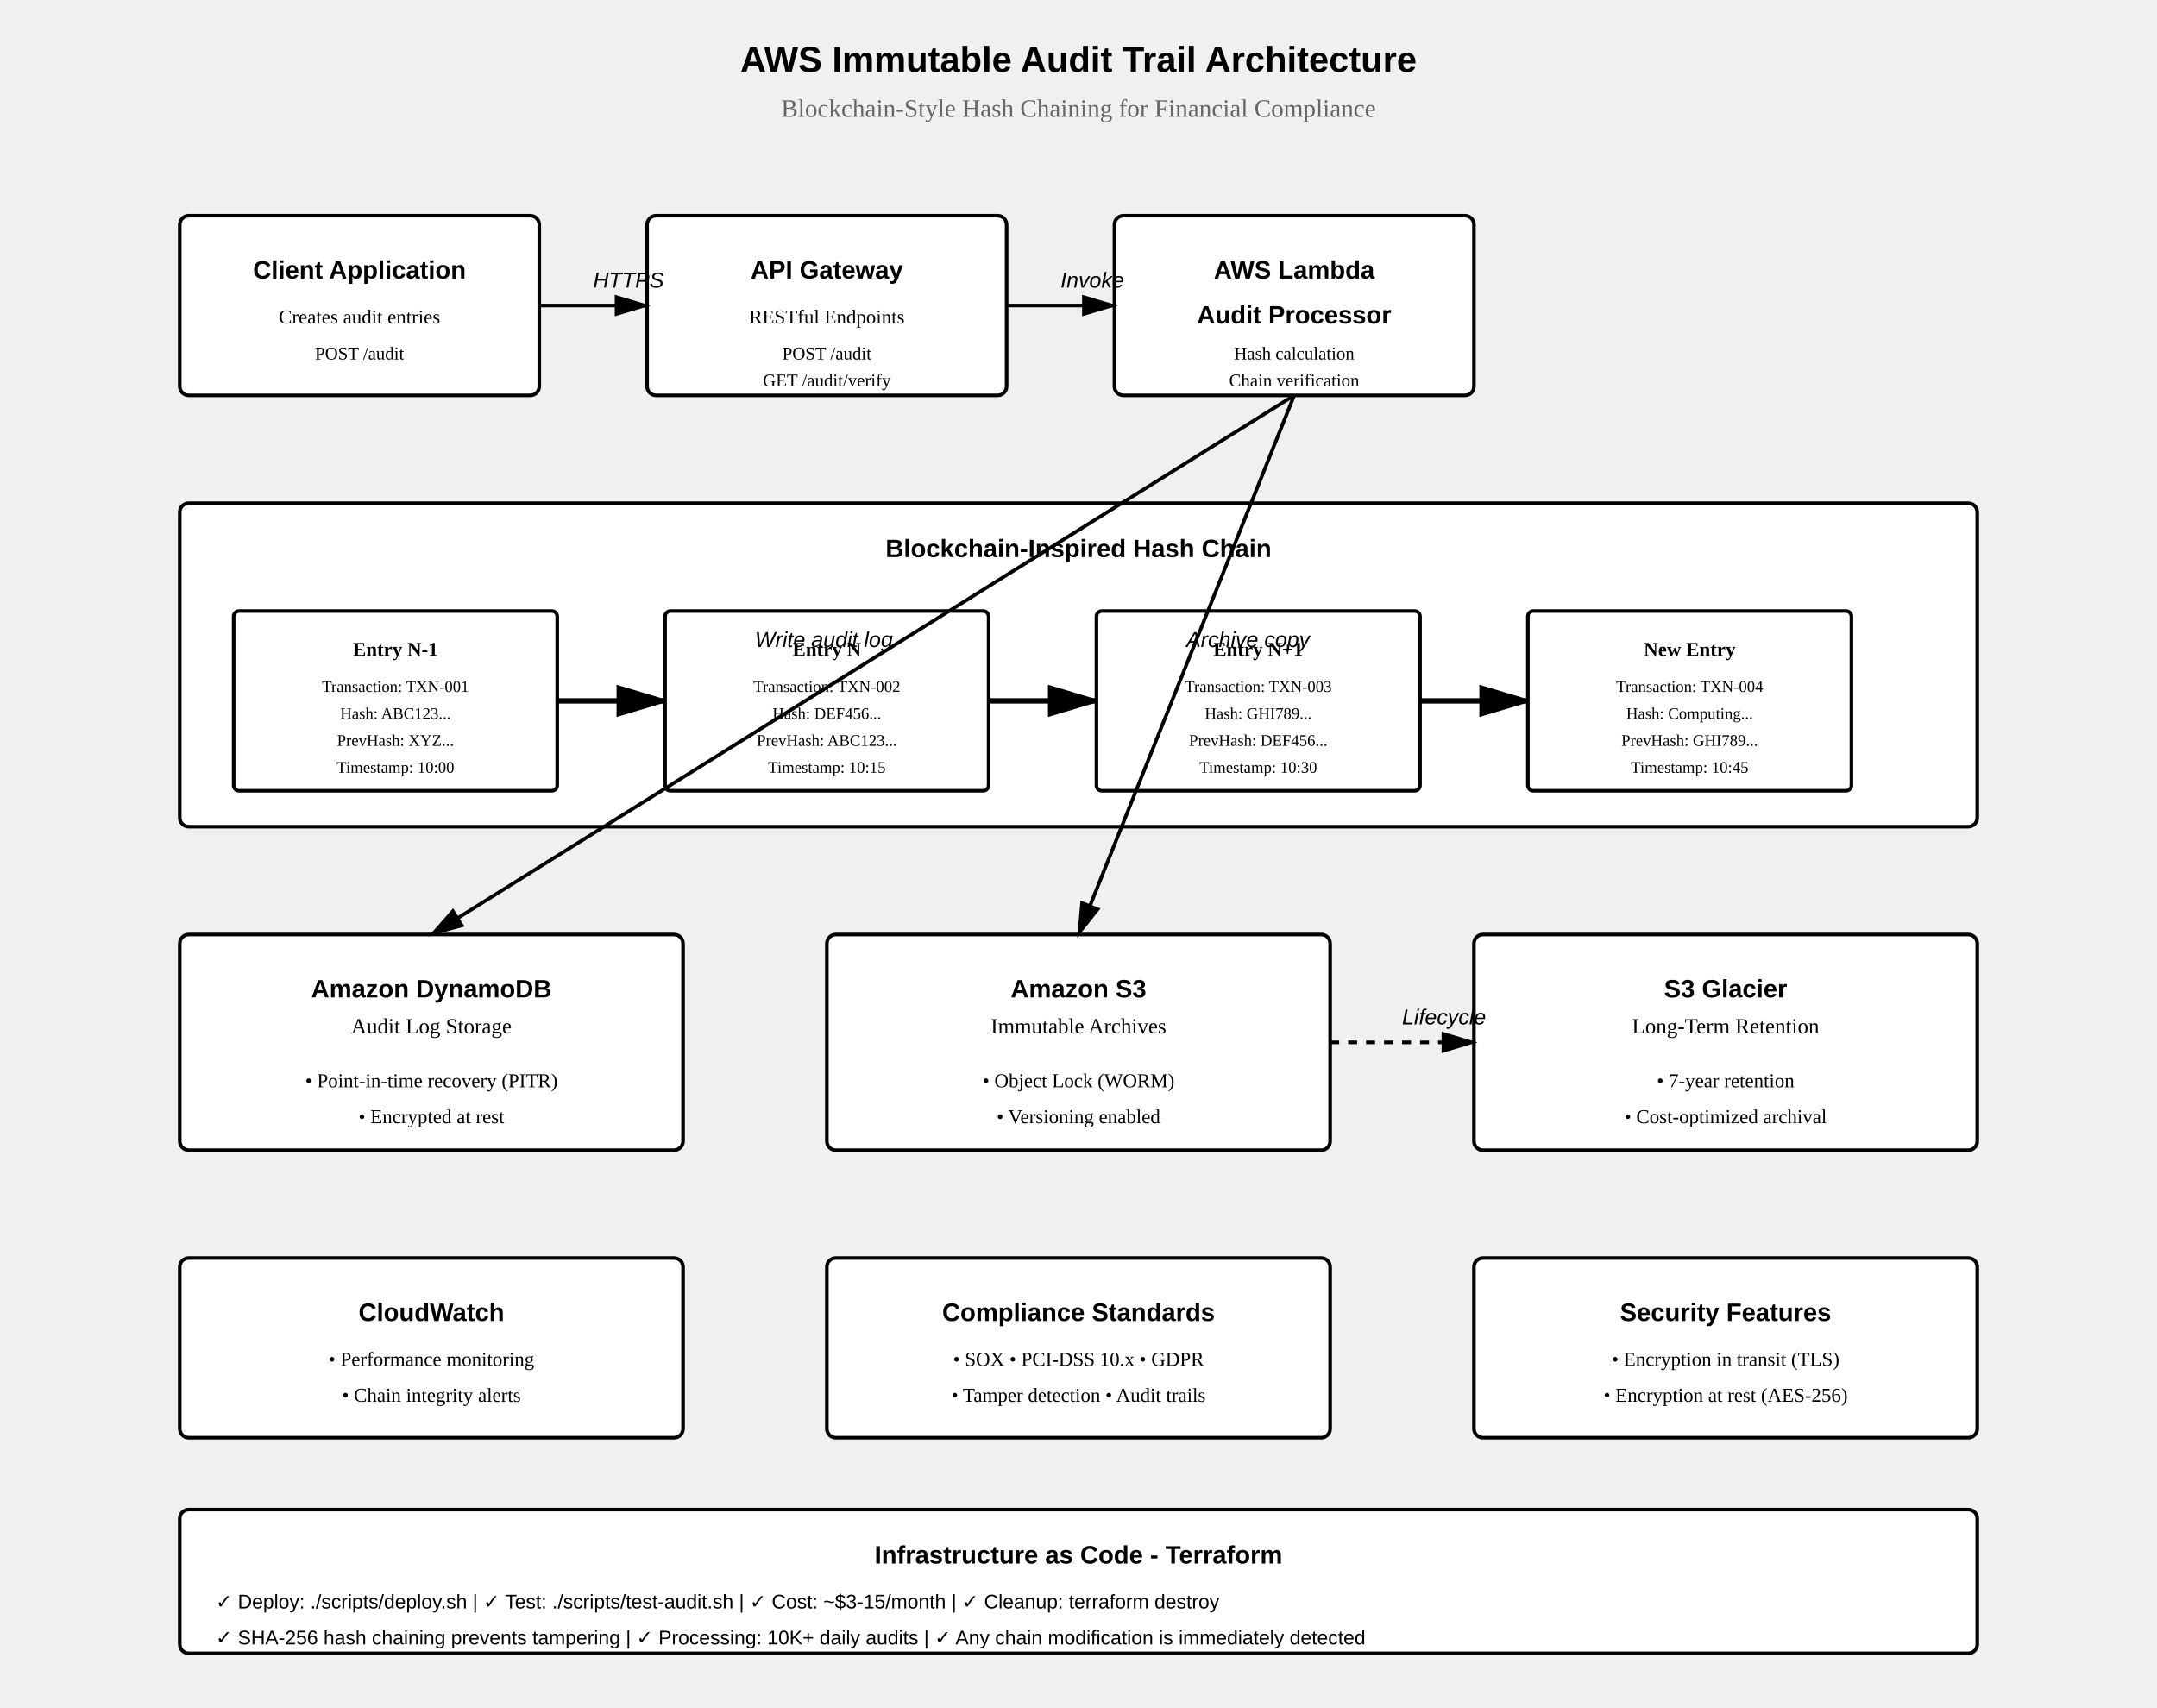
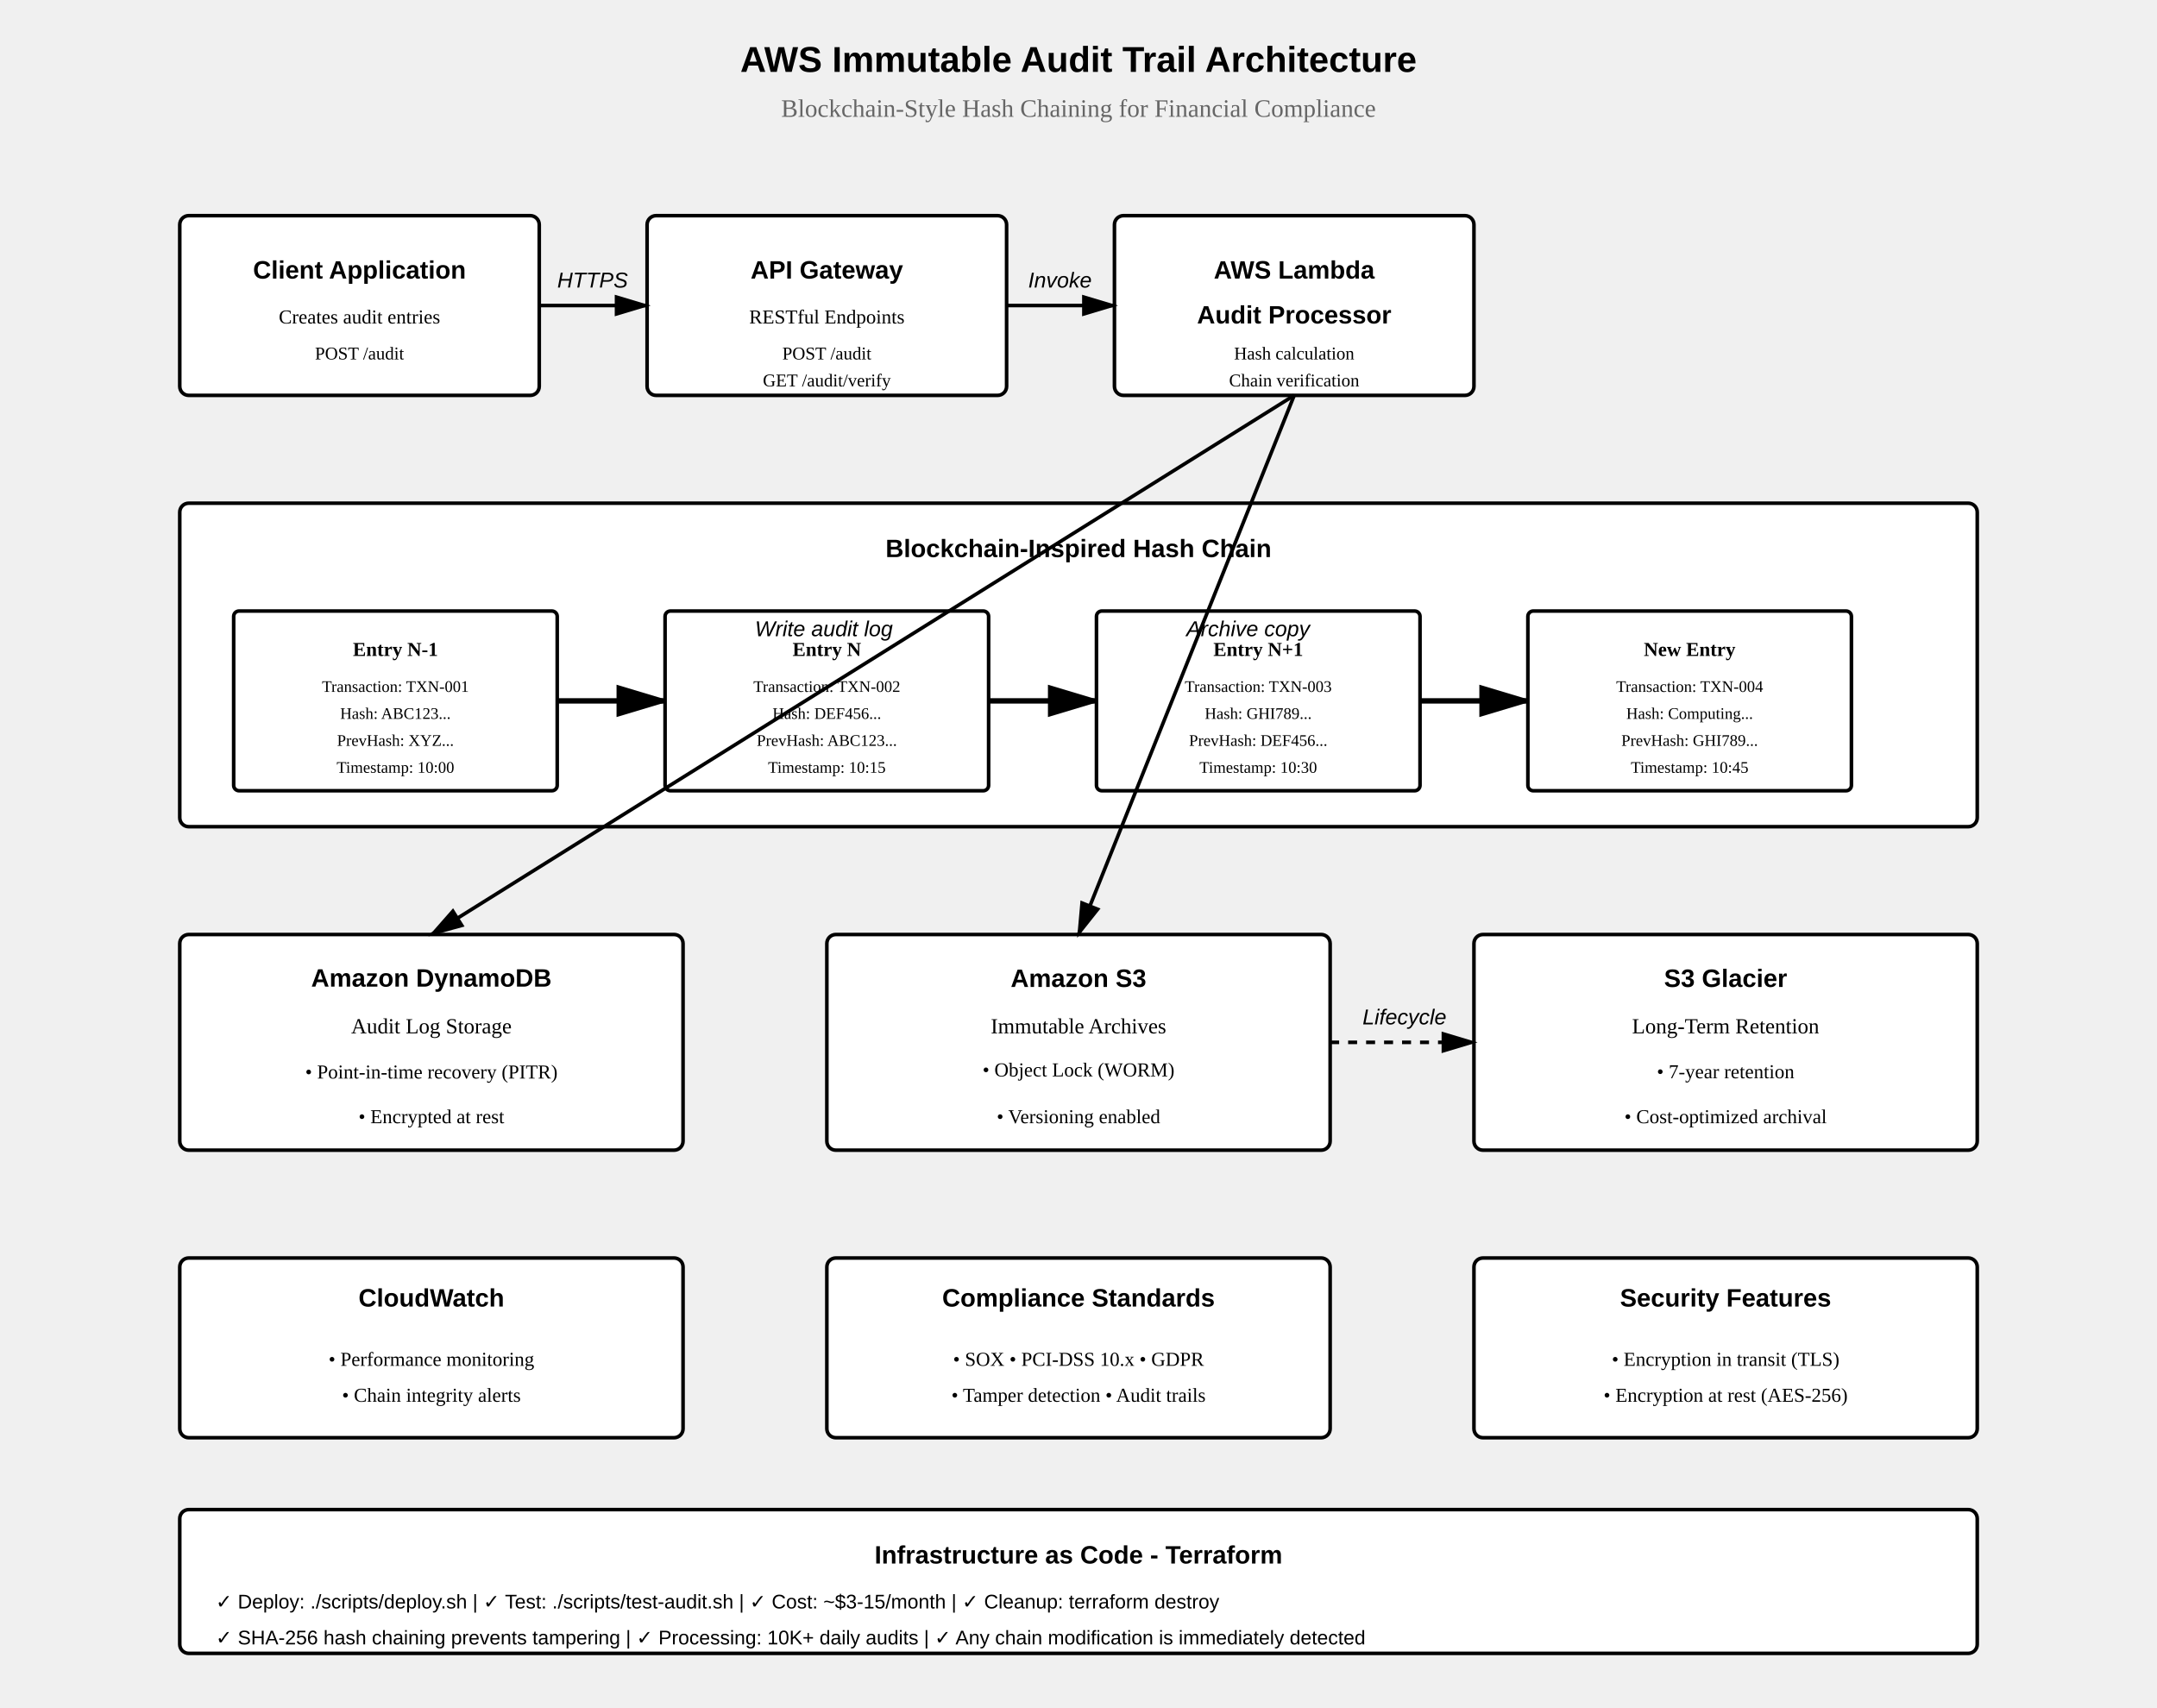
- <svg xmlns="http://www.w3.org/2000/svg" viewBox="0 0 1200 950" width="1200" height="950">
-   <defs>
-     <style>
+ <svg xmlns="http://www.w3.org/2000/svg" viewBox="0 0 1200 950" width="1200" height="950" version="1.1" id="svg63">
+   <defs id="defs1">
+     <style id="style1">
      .box { fill: #fff; stroke: #000; stroke-width: 2; }
      .text { font-family: Arial, sans-serif; font-size: 12px; fill: #000; }
      .title-text { font-family: Arial, sans-serif; font-size: 14px; font-weight: bold; fill: #000; }
      .header { font-family: Arial, sans-serif; font-size: 20px; font-weight: bold; fill: #000; }
      .line { stroke: #000; stroke-width: 2; fill: none; }
      .arrow { fill: #000; }
      .step-text { font-family: Arial, sans-serif; font-size: 12px; fill: #000; font-style: italic; }
      .chain { stroke: #000; stroke-width: 3; }
    </style>
    <marker id="arrowhead" markerWidth="10" markerHeight="10" refX="9" refY="3" orient="auto">
-       <polygon points="0 0, 10 3, 0 6" class="arrow" />
+       <polygon points="0 0, 10 3, 0 6" class="arrow" id="polygon1" />
    </marker>
  </defs>
-   <text x="600" y="40" text-anchor="middle" class="header">AWS Immutable Audit Trail Architecture</text>
-   <text x="600" y="65" text-anchor="middle" style="font-size: 14px; fill: #666;">Blockchain-Style Hash Chaining for Financial Compliance</text>
-   <rect x="100" y="120" width="200" height="100" class="box" rx="5" />
-   <text x="200" y="155" text-anchor="middle" class="title-text">Client Application</text>
-   <text x="200" y="180" text-anchor="middle" style="font-size: 11px;">Creates audit entries</text>
-   <text x="200" y="200" text-anchor="middle" style="font-size: 10px;">POST /audit</text>
-   <rect x="360" y="120" width="200" height="100" class="box" rx="5" />
-   <text x="460" y="155" text-anchor="middle" class="title-text">API Gateway</text>
-   <text x="460" y="180" text-anchor="middle" style="font-size: 11px;">RESTful Endpoints</text>
-   <text x="460" y="200" text-anchor="middle" style="font-size: 10px;">POST /audit</text>
-   <text x="460" y="215" text-anchor="middle" style="font-size: 10px;">GET /audit/verify</text>
-   <rect x="620" y="120" width="200" height="100" class="box" rx="5" />
-   <text x="720" y="155" text-anchor="middle" class="title-text">AWS Lambda</text>
-   <text x="720" y="180" text-anchor="middle" class="title-text">Audit Processor</text>
-   <text x="720" y="200" text-anchor="middle" style="font-size: 10px;">Hash calculation</text>
-   <text x="720" y="215" text-anchor="middle" style="font-size: 10px;">Chain verification</text>
-   <line x1="300" y1="170" x2="360" y2="170" class="line" marker-end="url(#arrowhead)" />
-   <text x="330" y="160" class="step-text">HTTPS</text>
-   <line x1="560" y1="170" x2="620" y2="170" class="line" marker-end="url(#arrowhead)" />
-   <text x="590" y="160" class="step-text">Invoke</text>
-   <rect x="100" y="280" width="1000" height="180" class="box" rx="5" />
-   <text x="600" y="310" text-anchor="middle" class="title-text">Blockchain-Inspired Hash Chain</text>
-   <rect x="130" y="340" width="180" height="100" class="box" rx="3" />
-   <text x="220" y="365" text-anchor="middle" style="font-size: 11px; font-weight: bold;">Entry N-1</text>
-   <text x="220" y="385" text-anchor="middle" style="font-size: 9px;">Transaction: TXN-001</text>
-   <text x="220" y="400" text-anchor="middle" style="font-size: 9px;">Hash: ABC123...</text>
-   <text x="220" y="415" text-anchor="middle" style="font-size: 9px;">PrevHash: XYZ...</text>
-   <text x="220" y="430" text-anchor="middle" style="font-size: 9px;">Timestamp: 10:00</text>
-   <line x1="310" y1="390" x2="370" y2="390" class="chain" marker-end="url(#arrowhead)" />
-   <rect x="370" y="340" width="180" height="100" class="box" rx="3" />
-   <text x="460" y="365" text-anchor="middle" style="font-size: 11px; font-weight: bold;">Entry N</text>
-   <text x="460" y="385" text-anchor="middle" style="font-size: 9px;">Transaction: TXN-002</text>
-   <text x="460" y="400" text-anchor="middle" style="font-size: 9px;">Hash: DEF456...</text>
-   <text x="460" y="415" text-anchor="middle" style="font-size: 9px;">PrevHash: ABC123...</text>
-   <text x="460" y="430" text-anchor="middle" style="font-size: 9px;">Timestamp: 10:15</text>
-   <line x1="550" y1="390" x2="610" y2="390" class="chain" marker-end="url(#arrowhead)" />
-   <rect x="610" y="340" width="180" height="100" class="box" rx="3" />
-   <text x="700" y="365" text-anchor="middle" style="font-size: 11px; font-weight: bold;">Entry N+1</text>
-   <text x="700" y="385" text-anchor="middle" style="font-size: 9px;">Transaction: TXN-003</text>
-   <text x="700" y="400" text-anchor="middle" style="font-size: 9px;">Hash: GHI789...</text>
-   <text x="700" y="415" text-anchor="middle" style="font-size: 9px;">PrevHash: DEF456...</text>
-   <text x="700" y="430" text-anchor="middle" style="font-size: 9px;">Timestamp: 10:30</text>
-   <line x1="790" y1="390" x2="850" y2="390" class="chain" marker-end="url(#arrowhead)" />
-   <rect x="850" y="340" width="180" height="100" class="box" rx="3" />
-   <text x="940" y="365" text-anchor="middle" style="font-size: 11px; font-weight: bold;">New Entry</text>
-   <text x="940" y="385" text-anchor="middle" style="font-size: 9px;">Transaction: TXN-004</text>
-   <text x="940" y="400" text-anchor="middle" style="font-size: 9px;">Hash: Computing...</text>
-   <text x="940" y="415" text-anchor="middle" style="font-size: 9px;">PrevHash: GHI789...</text>
-   <text x="940" y="430" text-anchor="middle" style="font-size: 9px;">Timestamp: 10:45</text>
-   <rect x="100" y="520" width="280" height="120" class="box" rx="5" />
-   <text x="240" y="555" text-anchor="middle" class="title-text">Amazon DynamoDB</text>
-   <text x="240" y="575" text-anchor="middle" style="font-size: 12px;">Audit Log Storage</text>
-   <text x="240" y="605" text-anchor="middle" style="font-size: 11px;">• Point-in-time recovery (PITR)</text>
-   <text x="240" y="625" text-anchor="middle" style="font-size: 11px;">• Encrypted at rest</text>
-   <rect x="460" y="520" width="280" height="120" class="box" rx="5" />
-   <text x="600" y="555" text-anchor="middle" class="title-text">Amazon S3</text>
-   <text x="600" y="575" text-anchor="middle" style="font-size: 12px;">Immutable Archives</text>
-   <text x="600" y="605" text-anchor="middle" style="font-size: 11px;">• Object Lock (WORM)</text>
-   <text x="600" y="625" text-anchor="middle" style="font-size: 11px;">• Versioning enabled</text>
-   <rect x="820" y="520" width="280" height="120" class="box" rx="5" />
-   <text x="960" y="555" text-anchor="middle" class="title-text">S3 Glacier</text>
-   <text x="960" y="575" text-anchor="middle" style="font-size: 12px;">Long-Term Retention</text>
-   <text x="960" y="605" text-anchor="middle" style="font-size: 11px;">• 7-year retention</text>
-   <text x="960" y="625" text-anchor="middle" style="font-size: 11px;">• Cost-optimized archival</text>
-   <line x1="720" y1="220" x2="240" y2="520" class="line" marker-end="url(#arrowhead)" />
-   <text x="420" y="360" class="step-text">Write audit log</text>
-   <line x1="720" y1="220" x2="600" y2="520" class="line" marker-end="url(#arrowhead)" />
-   <text x="660" y="360" class="step-text">Archive copy</text>
-   <line x1="740" y1="580" x2="820" y2="580" class="line" marker-end="url(#arrowhead)" stroke-dasharray="5,5" />
-   <text x="780" y="570" class="step-text">Lifecycle</text>
-   <rect x="100" y="700" width="280" height="100" class="box" rx="5" />
-   <text x="240" y="735" text-anchor="middle" class="title-text">CloudWatch</text>
-   <text x="240" y="760" text-anchor="middle" style="font-size: 11px;">• Performance monitoring</text>
-   <text x="240" y="780" text-anchor="middle" style="font-size: 11px;">• Chain integrity alerts</text>
-   <rect x="460" y="700" width="280" height="100" class="box" rx="5" />
-   <text x="600" y="735" text-anchor="middle" class="title-text">Compliance Standards</text>
-   <text x="600" y="760" text-anchor="middle" style="font-size: 11px;">• SOX • PCI-DSS 10.x • GDPR</text>
-   <text x="600" y="780" text-anchor="middle" style="font-size: 11px;">• Tamper detection • Audit trails</text>
-   <rect x="820" y="700" width="280" height="100" class="box" rx="5" />
-   <text x="960" y="735" text-anchor="middle" class="title-text">Security Features</text>
-   <text x="960" y="760" text-anchor="middle" style="font-size: 11px;">• Encryption in transit (TLS)</text>
-   <text x="960" y="780" text-anchor="middle" style="font-size: 11px;">• Encryption at rest (AES-256)</text>
-   <rect x="100" y="840" width="1000" height="80" class="box" rx="5" />
-   <text x="600" y="870" text-anchor="middle" class="title-text">Infrastructure as Code - Terraform</text>
-   <text x="120" y="895" class="text" style="font-size: 11px;">✓ Deploy: ./scripts/deploy.sh  |  ✓ Test: ./scripts/test-audit.sh  |  ✓ Cost: ~$3-15/month  |  ✓ Cleanup: terraform destroy</text>
-   <text x="120" y="915" class="text" style="font-size: 11px;">✓ SHA-256 hash chaining prevents tampering  |  ✓ Processing: 10K+ daily audits  |  ✓ Any chain modification is immediately detected</text>
+   <text x="600" y="40" text-anchor="middle" class="header" id="text1">AWS Immutable Audit Trail Architecture</text>
+   <text x="600" y="65" text-anchor="middle" style="font-size: 14px; fill: #666;" id="text2">Blockchain-Style Hash Chaining for Financial Compliance</text>
+   <rect x="100" y="120" width="200" height="100" class="box" rx="5" id="rect2" />
+   <text x="200" y="155" text-anchor="middle" class="title-text" id="text3">Client Application</text>
+   <text x="200" y="180" text-anchor="middle" style="font-size: 11px;" id="text4">Creates audit entries</text>
+   <text x="200" y="200" text-anchor="middle" style="font-size: 10px;" id="text5">POST /audit</text>
+   <rect x="360" y="120" width="200" height="100" class="box" rx="5" id="rect5" />
+   <text x="460" y="155" text-anchor="middle" class="title-text" id="text6">API Gateway</text>
+   <text x="460" y="180" text-anchor="middle" style="font-size: 11px;" id="text7">RESTful Endpoints</text>
+   <text x="460" y="200" text-anchor="middle" style="font-size: 10px;" id="text8">POST /audit</text>
+   <text x="460" y="215" text-anchor="middle" style="font-size: 10px;" id="text9">GET /audit/verify</text>
+   <rect x="620" y="120" width="200" height="100" class="box" rx="5" id="rect9" />
+   <text x="720" y="155" text-anchor="middle" class="title-text" id="text10">AWS Lambda</text>
+   <text x="720" y="180" text-anchor="middle" class="title-text" id="text11">Audit Processor</text>
+   <text x="720" y="200" text-anchor="middle" style="font-size: 10px;" id="text12">Hash calculation</text>
+   <text x="720" y="215" text-anchor="middle" style="font-size: 10px;" id="text13">Chain verification</text>
+   <line x1="300" y1="170" x2="360" y2="170" class="line" marker-end="url(#arrowhead)" id="line13" />
+   <text x="310" y="160" class="step-text" id="text14">HTTPS</text>
+   <line x1="560" y1="170" x2="620" y2="170" class="line" marker-end="url(#arrowhead)" id="line14" />
+   <text x="572" y="160" class="step-text" id="text15">Invoke</text>
+   <rect x="100" y="280" width="1000" height="180" class="box" rx="5" id="rect15" />
+   <text x="600" y="310" text-anchor="middle" class="title-text" id="text16">Blockchain-Inspired Hash Chain</text>
+   <rect x="130" y="340" width="180" height="100" class="box" rx="3" id="rect16" />
+   <text x="220" y="365" text-anchor="middle" style="font-size: 11px; font-weight: bold;" id="text17">Entry N-1</text>
+   <text x="220" y="385" text-anchor="middle" style="font-size: 9px;" id="text18">Transaction: TXN-001</text>
+   <text x="220" y="400" text-anchor="middle" style="font-size: 9px;" id="text19">Hash: ABC123...</text>
+   <text x="220" y="415" text-anchor="middle" style="font-size: 9px;" id="text20">PrevHash: XYZ...</text>
+   <text x="220" y="430" text-anchor="middle" style="font-size: 9px;" id="text21">Timestamp: 10:00</text>
+   <line x1="310" y1="390" x2="370" y2="390" class="chain" marker-end="url(#arrowhead)" id="line21" />
+   <rect x="370" y="340" width="180" height="100" class="box" rx="3" id="rect21" />
+   <text x="460" y="365" text-anchor="middle" style="font-size: 11px; font-weight: bold;" id="text22">Entry N</text>
+   <text x="460" y="385" text-anchor="middle" style="font-size: 9px;" id="text23">Transaction: TXN-002</text>
+   <text x="460" y="400" text-anchor="middle" style="font-size: 9px;" id="text24">Hash: DEF456...</text>
+   <text x="460" y="415" text-anchor="middle" style="font-size: 9px;" id="text25">PrevHash: ABC123...</text>
+   <text x="460" y="430" text-anchor="middle" style="font-size: 9px;" id="text26">Timestamp: 10:15</text>
+   <line x1="550" y1="390" x2="610" y2="390" class="chain" marker-end="url(#arrowhead)" id="line26" />
+   <rect x="610" y="340" width="180" height="100" class="box" rx="3" id="rect26" />
+   <text x="700" y="365" text-anchor="middle" style="font-size: 11px; font-weight: bold;" id="text27">Entry N+1</text>
+   <text x="700" y="385" text-anchor="middle" style="font-size: 9px;" id="text28">Transaction: TXN-003</text>
+   <text x="700" y="400" text-anchor="middle" style="font-size: 9px;" id="text29">Hash: GHI789...</text>
+   <text x="700" y="415" text-anchor="middle" style="font-size: 9px;" id="text30">PrevHash: DEF456...</text>
+   <text x="700" y="430" text-anchor="middle" style="font-size: 9px;" id="text31">Timestamp: 10:30</text>
+   <line x1="790" y1="390" x2="850" y2="390" class="chain" marker-end="url(#arrowhead)" id="line31" />
+   <rect x="850" y="340" width="180" height="100" class="box" rx="3" id="rect31" />
+   <text x="940" y="365" text-anchor="middle" style="font-size: 11px; font-weight: bold;" id="text32">New Entry</text>
+   <text x="940" y="385" text-anchor="middle" style="font-size: 9px;" id="text33">Transaction: TXN-004</text>
+   <text x="940" y="400" text-anchor="middle" style="font-size: 9px;" id="text34">Hash: Computing...</text>
+   <text x="940" y="415" text-anchor="middle" style="font-size: 9px;" id="text35">PrevHash: GHI789...</text>
+   <text x="940" y="430" text-anchor="middle" style="font-size: 9px;" id="text36">Timestamp: 10:45</text>
+   <rect x="100" y="520" width="280" height="120" class="box" rx="5" id="rect36" />
+   <text x="240" y="549" text-anchor="middle" class="title-text" id="text37">Amazon DynamoDB</text>
+   <text x="240" y="575" text-anchor="middle" style="font-size: 12px;" id="text38">Audit Log Storage</text>
+   <text x="240" y="600.133" text-anchor="middle" style="font-size:11px" id="text39">• Point-in-time recovery (PITR)</text>
+   <text x="240" y="625" text-anchor="middle" style="font-size: 11px;" id="text40">• Encrypted at rest</text>
+   <rect x="460" y="520" width="280" height="120" class="box" rx="5" id="rect40" />
+   <text x="600" y="549.171" text-anchor="middle" class="title-text" id="text41">Amazon S3</text>
+   <text x="600" y="575" text-anchor="middle" style="font-size: 12px;" id="text42">Immutable Archives</text>
+   <text x="600" y="598.955" text-anchor="middle" style="font-size:11px" id="text43">• Object Lock (WORM)</text>
+   <text x="600" y="625" text-anchor="middle" style="font-size: 11px;" id="text44">• Versioning enabled</text>
+   <rect x="820" y="520" width="280" height="120" class="box" rx="5" id="rect44" />
+   <text x="960" y="549.171" text-anchor="middle" class="title-text" id="text45">S3 Glacier</text>
+   <text x="960" y="575" text-anchor="middle" style="font-size: 12px;" id="text46">Long-Term Retention</text>
+   <text x="960" y="599.98" text-anchor="middle" style="font-size:11px" id="text47">• 7-year retention</text>
+   <text x="960" y="625" text-anchor="middle" style="font-size: 11px;" id="text48">• Cost-optimized archival</text>
+   <line x1="720" y1="220" x2="240" y2="520" class="line" marker-end="url(#arrowhead)" id="line48" />
+   <text x="420" y="354" class="step-text" id="text49">Write audit log</text>
+   <line x1="720" y1="220" x2="600" y2="520" class="line" marker-end="url(#arrowhead)" id="line49" />
+   <text x="660" y="354" class="step-text" id="text50">Archive copy</text>
+   <line x1="740" y1="580" x2="820" y2="580" class="line" marker-end="url(#arrowhead)" stroke-dasharray="5,5" id="line50" />
+   <text x="758" y="570" class="step-text" id="text51">Lifecycle</text>
+   <rect x="100" y="700" width="280" height="100" class="box" rx="5" id="rect51" />
+   <text x="240" y="727" text-anchor="middle" class="title-text" id="text52">CloudWatch</text>
+   <text x="240" y="760" text-anchor="middle" style="font-size: 11px;" id="text53">• Performance monitoring</text>
+   <text x="240" y="780" text-anchor="middle" style="font-size: 11px;" id="text54">• Chain integrity alerts</text>
+   <rect x="460" y="700" width="280" height="100" class="box" rx="5" id="rect54" />
+   <text x="600" y="727" text-anchor="middle" class="title-text" id="text55">Compliance Standards</text>
+   <text x="600" y="760" text-anchor="middle" style="font-size: 11px;" id="text56">• SOX • PCI-DSS 10.x • GDPR</text>
+   <text x="600" y="780" text-anchor="middle" style="font-size: 11px;" id="text57">• Tamper detection • Audit trails</text>
+   <rect x="820" y="700" width="280" height="100" class="box" rx="5" id="rect57" />
+   <text x="960" y="727" text-anchor="middle" class="title-text" id="text58">Security Features</text>
+   <text x="960" y="760" text-anchor="middle" style="font-size: 11px;" id="text59">• Encryption in transit (TLS)</text>
+   <text x="960" y="780" text-anchor="middle" style="font-size: 11px;" id="text60">• Encryption at rest (AES-256)</text>
+   <rect x="100" y="840" width="1000" height="80" class="box" rx="5" id="rect60" />
+   <text x="600" y="870" text-anchor="middle" class="title-text" id="text61">Infrastructure as Code - Terraform</text>
+   <text x="120" y="895" class="text" style="font-size: 11px;" id="text62">✓ Deploy: ./scripts/deploy.sh  |  ✓ Test: ./scripts/test-audit.sh  |  ✓ Cost: ~$3-15/month  |  ✓ Cleanup: terraform destroy</text>
+   <text x="120" y="915" class="text" style="font-size: 11px;" id="text63">✓ SHA-256 hash chaining prevents tampering  |  ✓ Processing: 10K+ daily audits  |  ✓ Any chain modification is immediately detected</text>
</svg>
